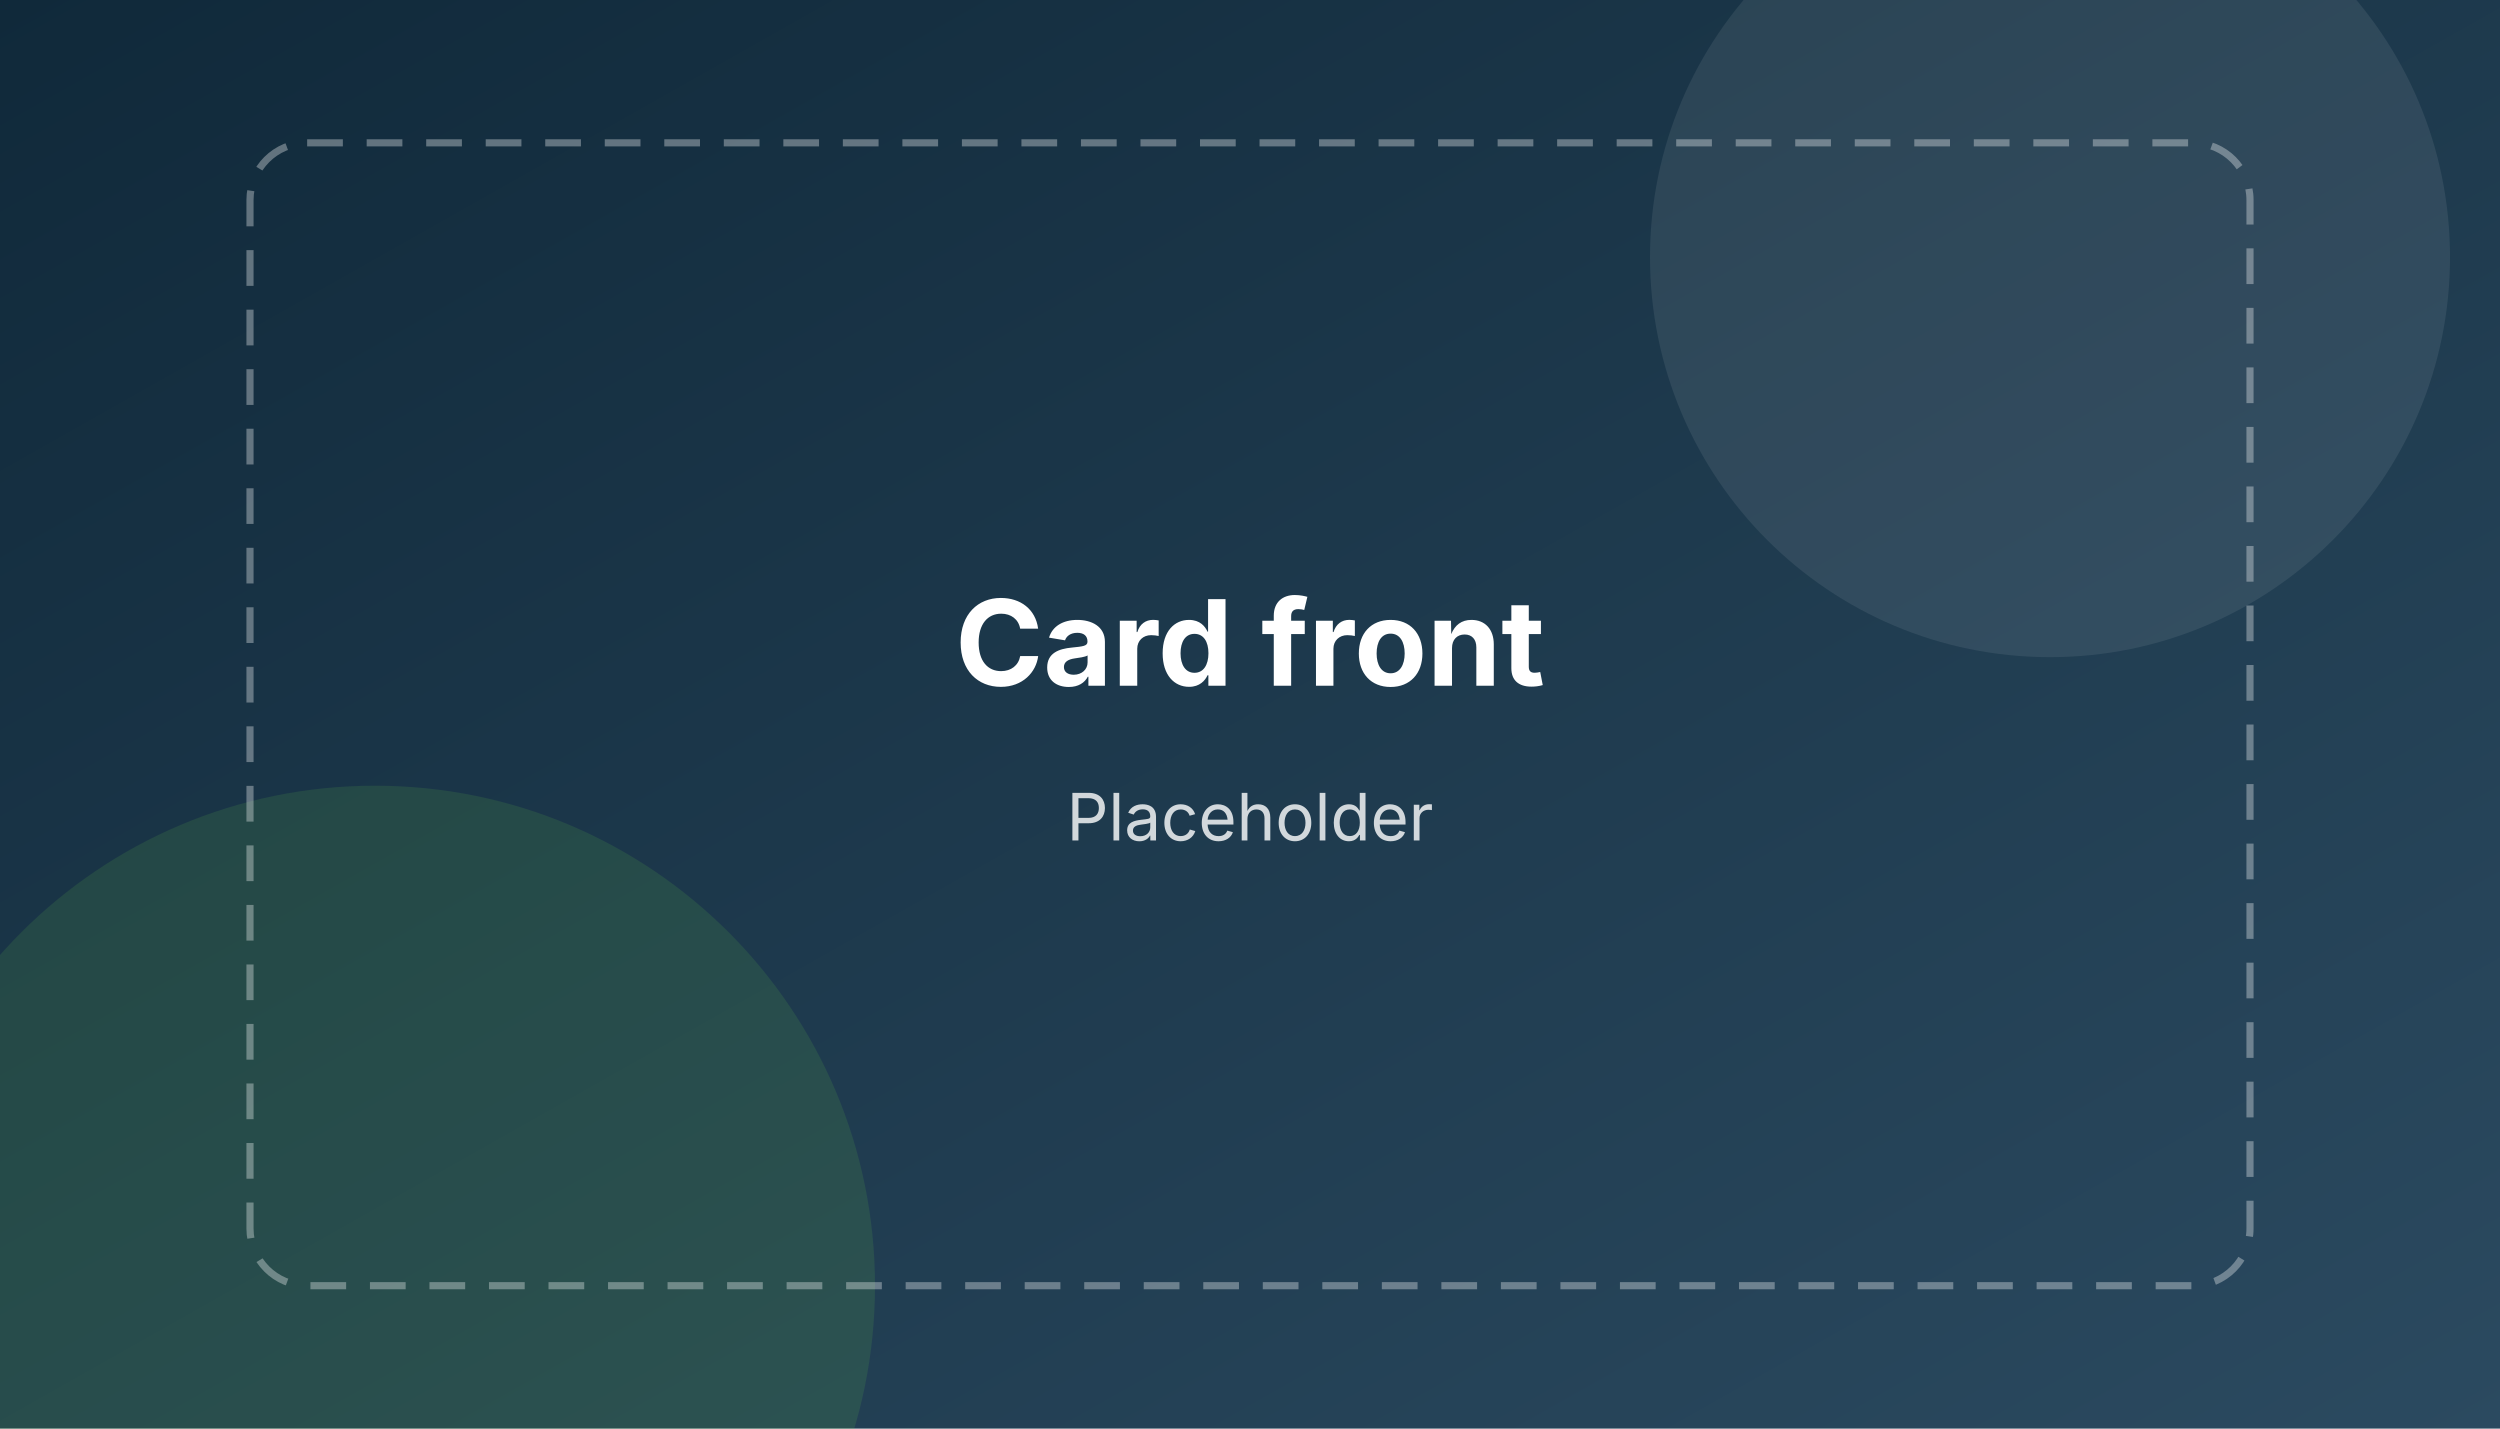
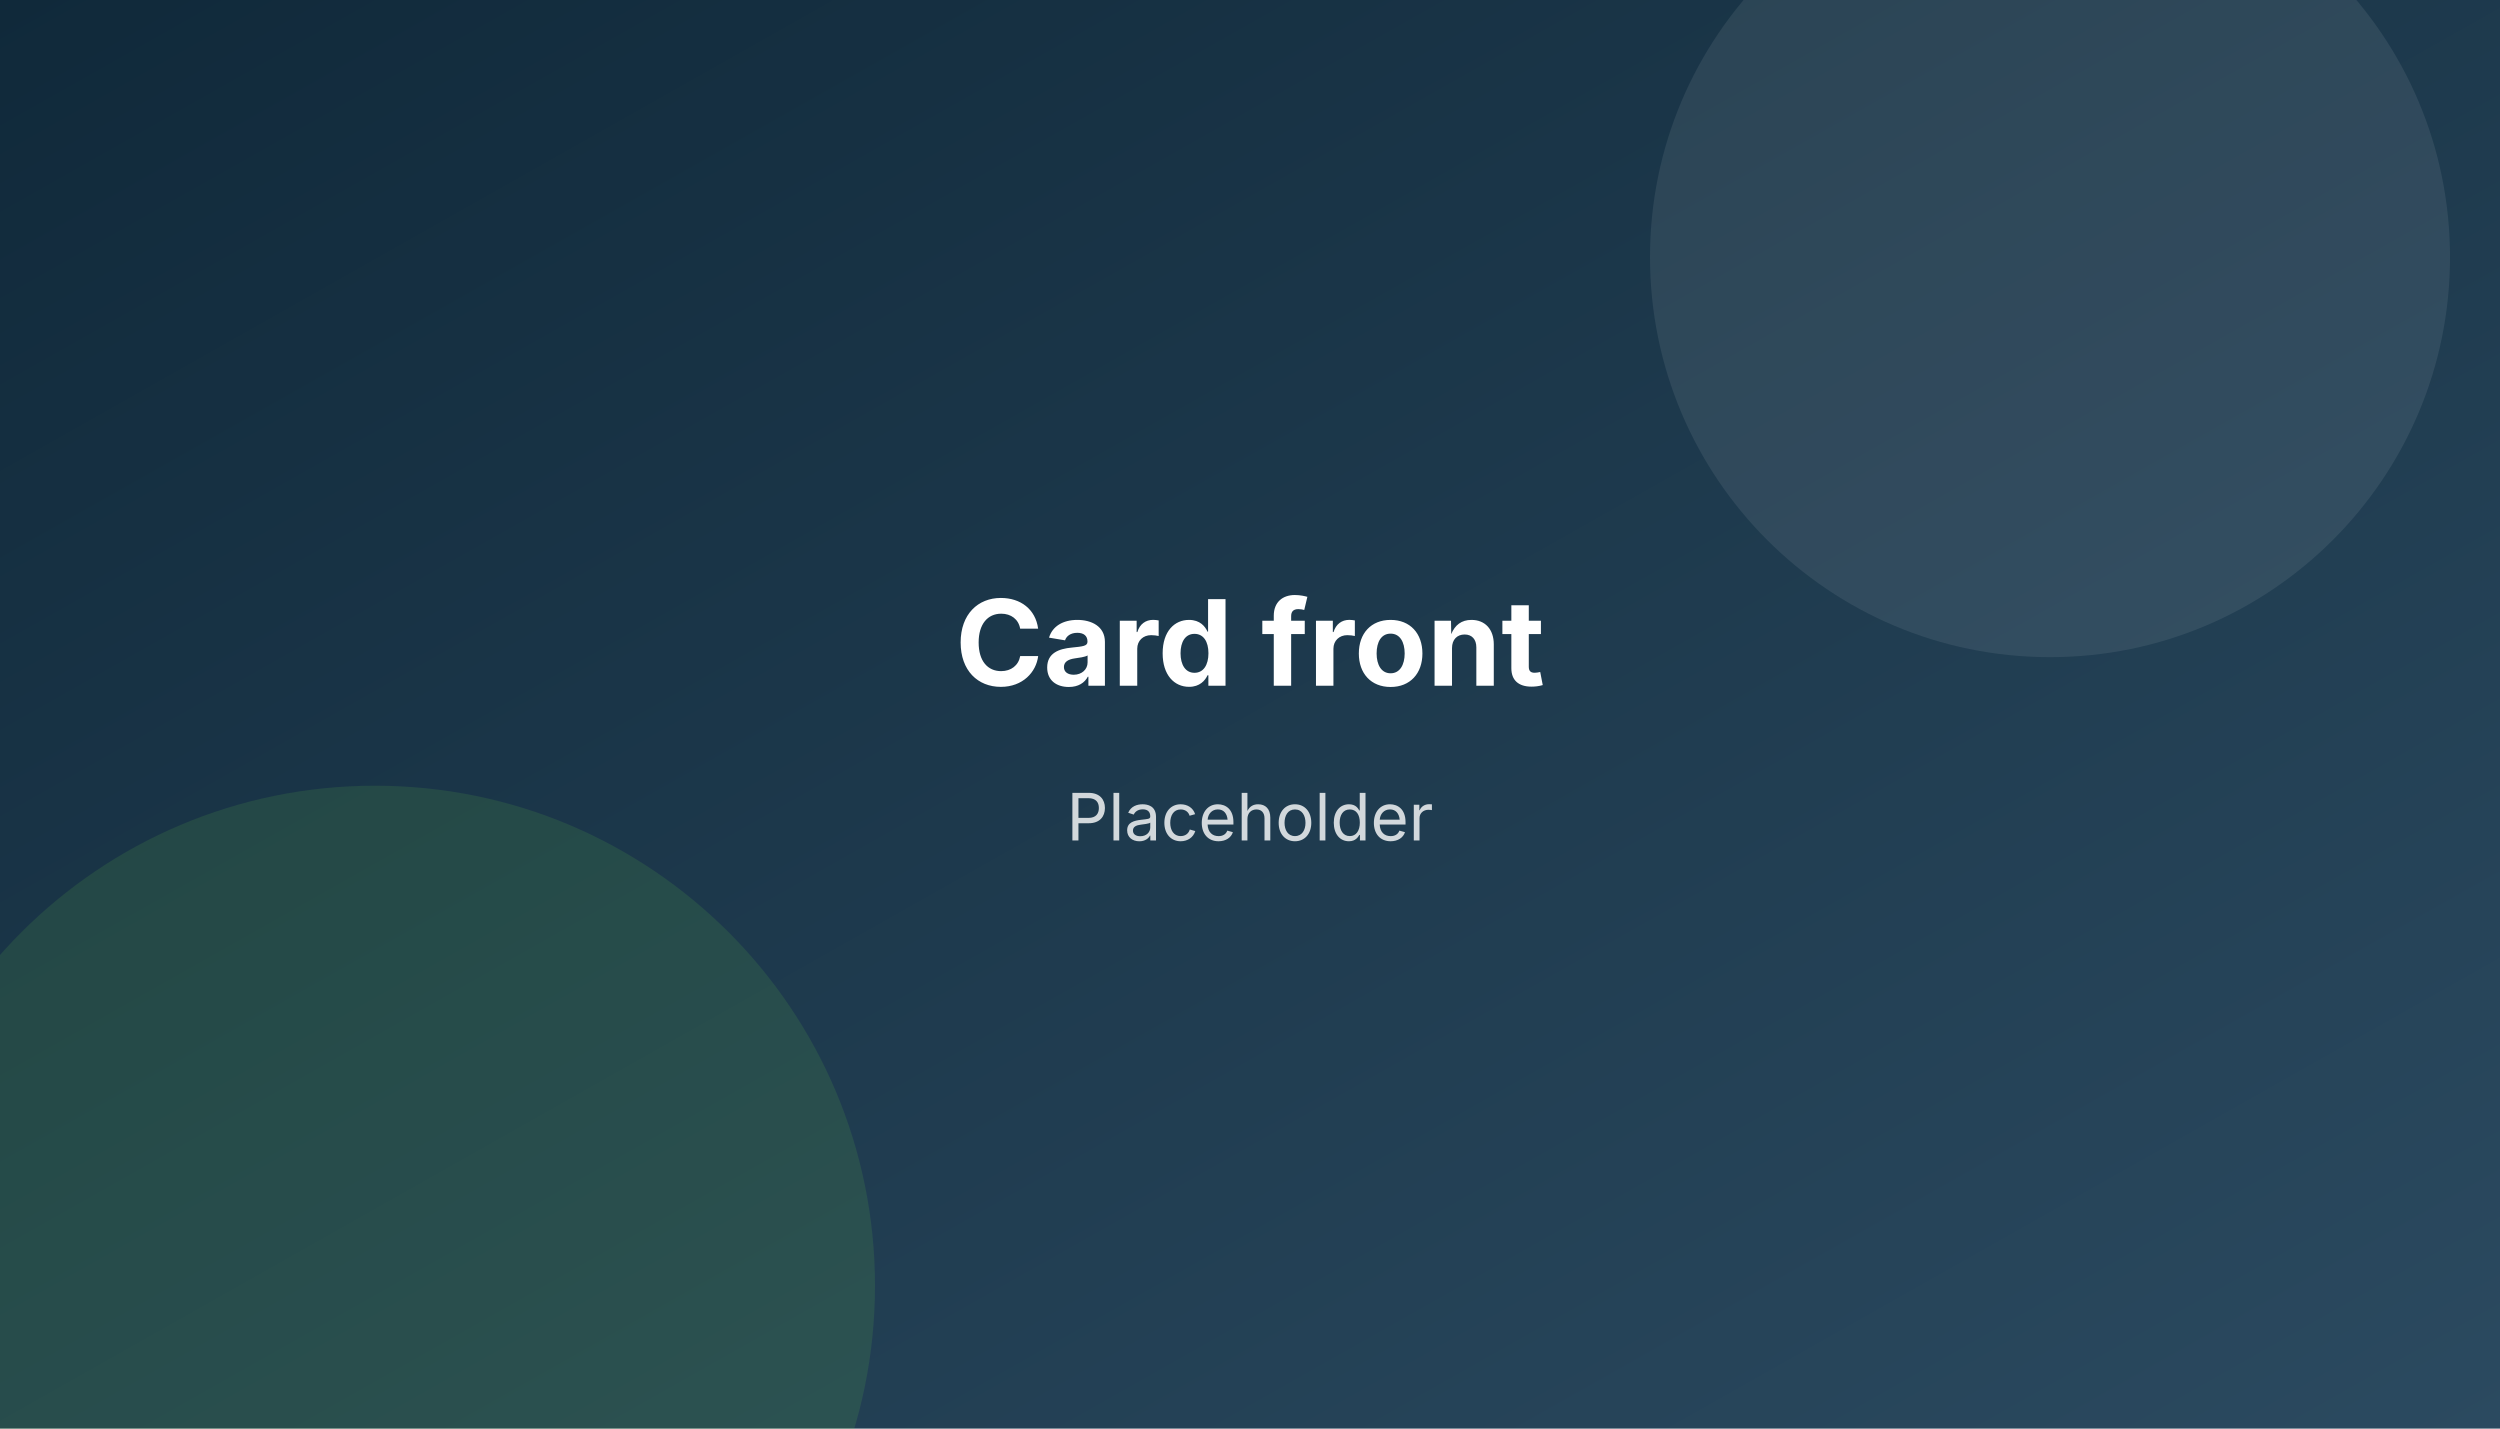
<svg xmlns="http://www.w3.org/2000/svg" viewBox="0 0 1050 600" width="1050" height="600">
  <defs>
    <linearGradient id="g" x1="0" y1="0" x2="1" y2="1">
      <stop offset="0" stop-color="#10293a" />
      <stop offset="1" stop-color="#2b4a60" />
    </linearGradient>
  </defs>
  <rect width="1050" height="600" fill="url(#g)" />
  <circle cx="861.0" cy="108.0" r="168" fill="#ffffff14" />
  <circle cx="157.5" cy="540.0" r="210.0" fill="#6fd04a22" />
-   <rect x="105.0" y="60.0" width="840.0" height="480.0" rx="24.0" fill="none" stroke="#ffffff55" stroke-width="3" stroke-dasharray="15 10" />
  <text x="50%" y="48%" text-anchor="middle" font-family="Inter,Arial,sans-serif" font-weight="700" font-size="50" fill="#fff">Card front</text>
  <text x="50%" y="353.0" text-anchor="middle" font-family="Inter,Arial,sans-serif" font-size="27.5" fill="#ffffffcc">Placeholder</text>
</svg>
